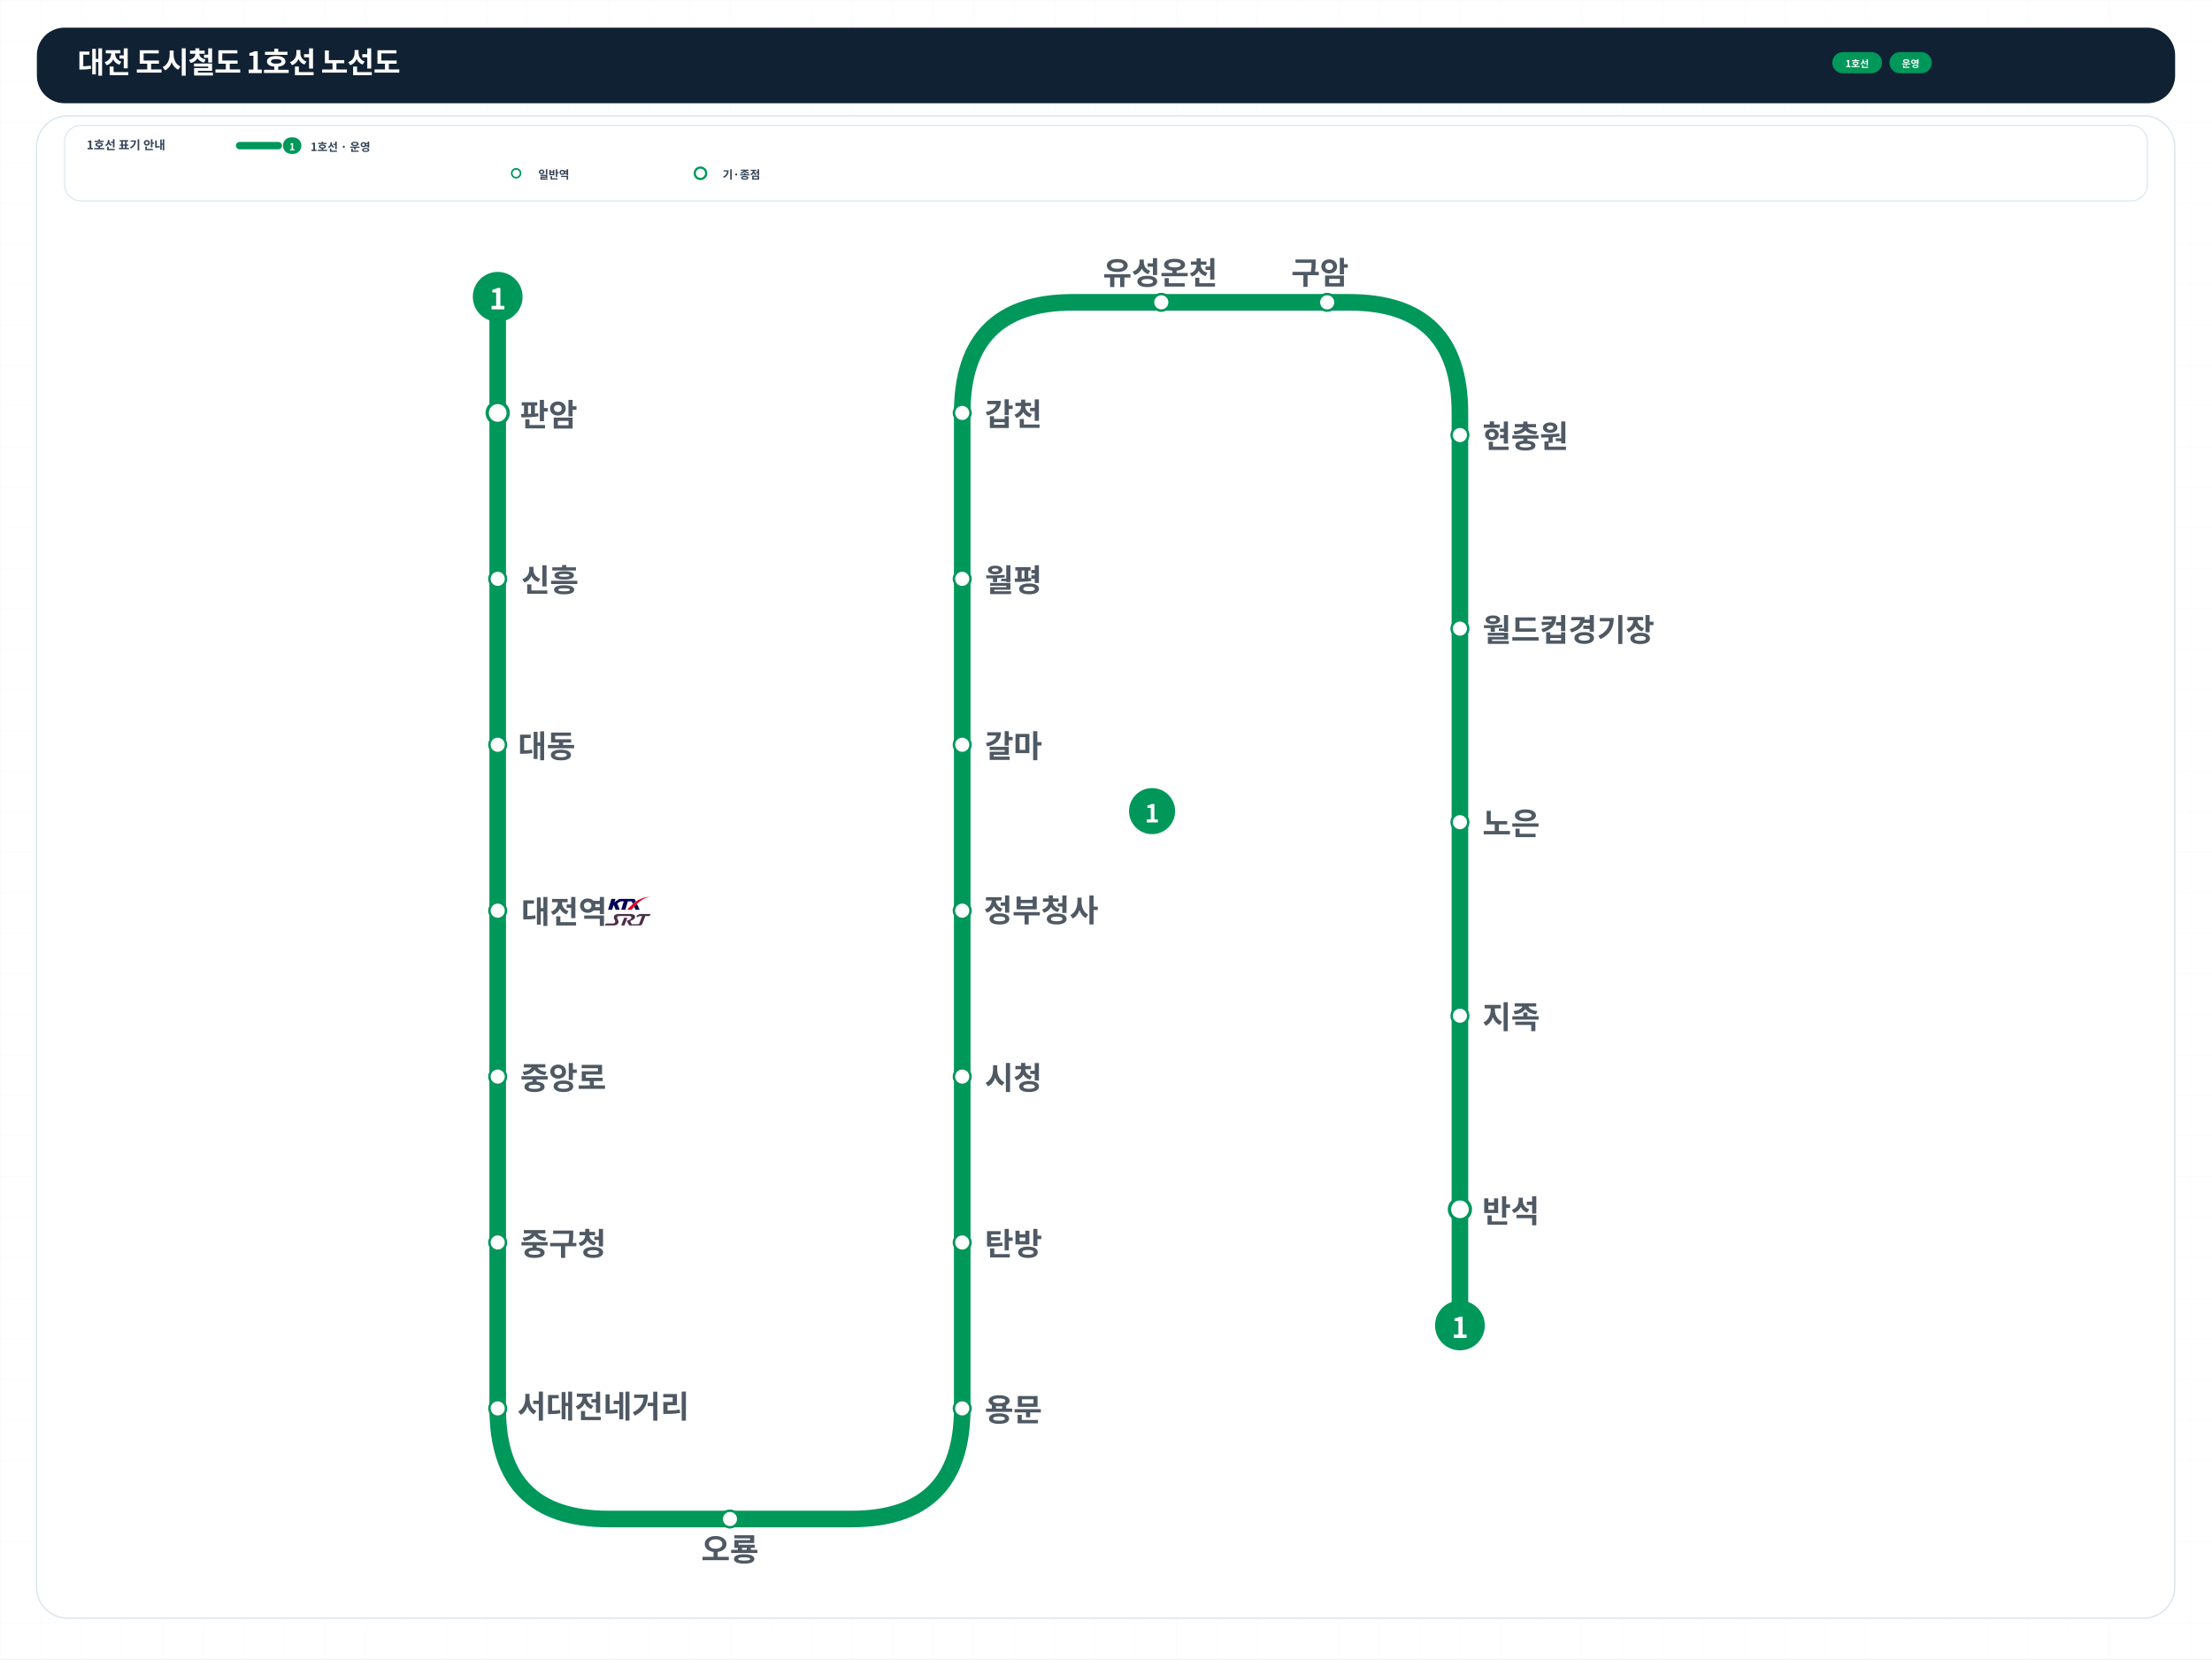
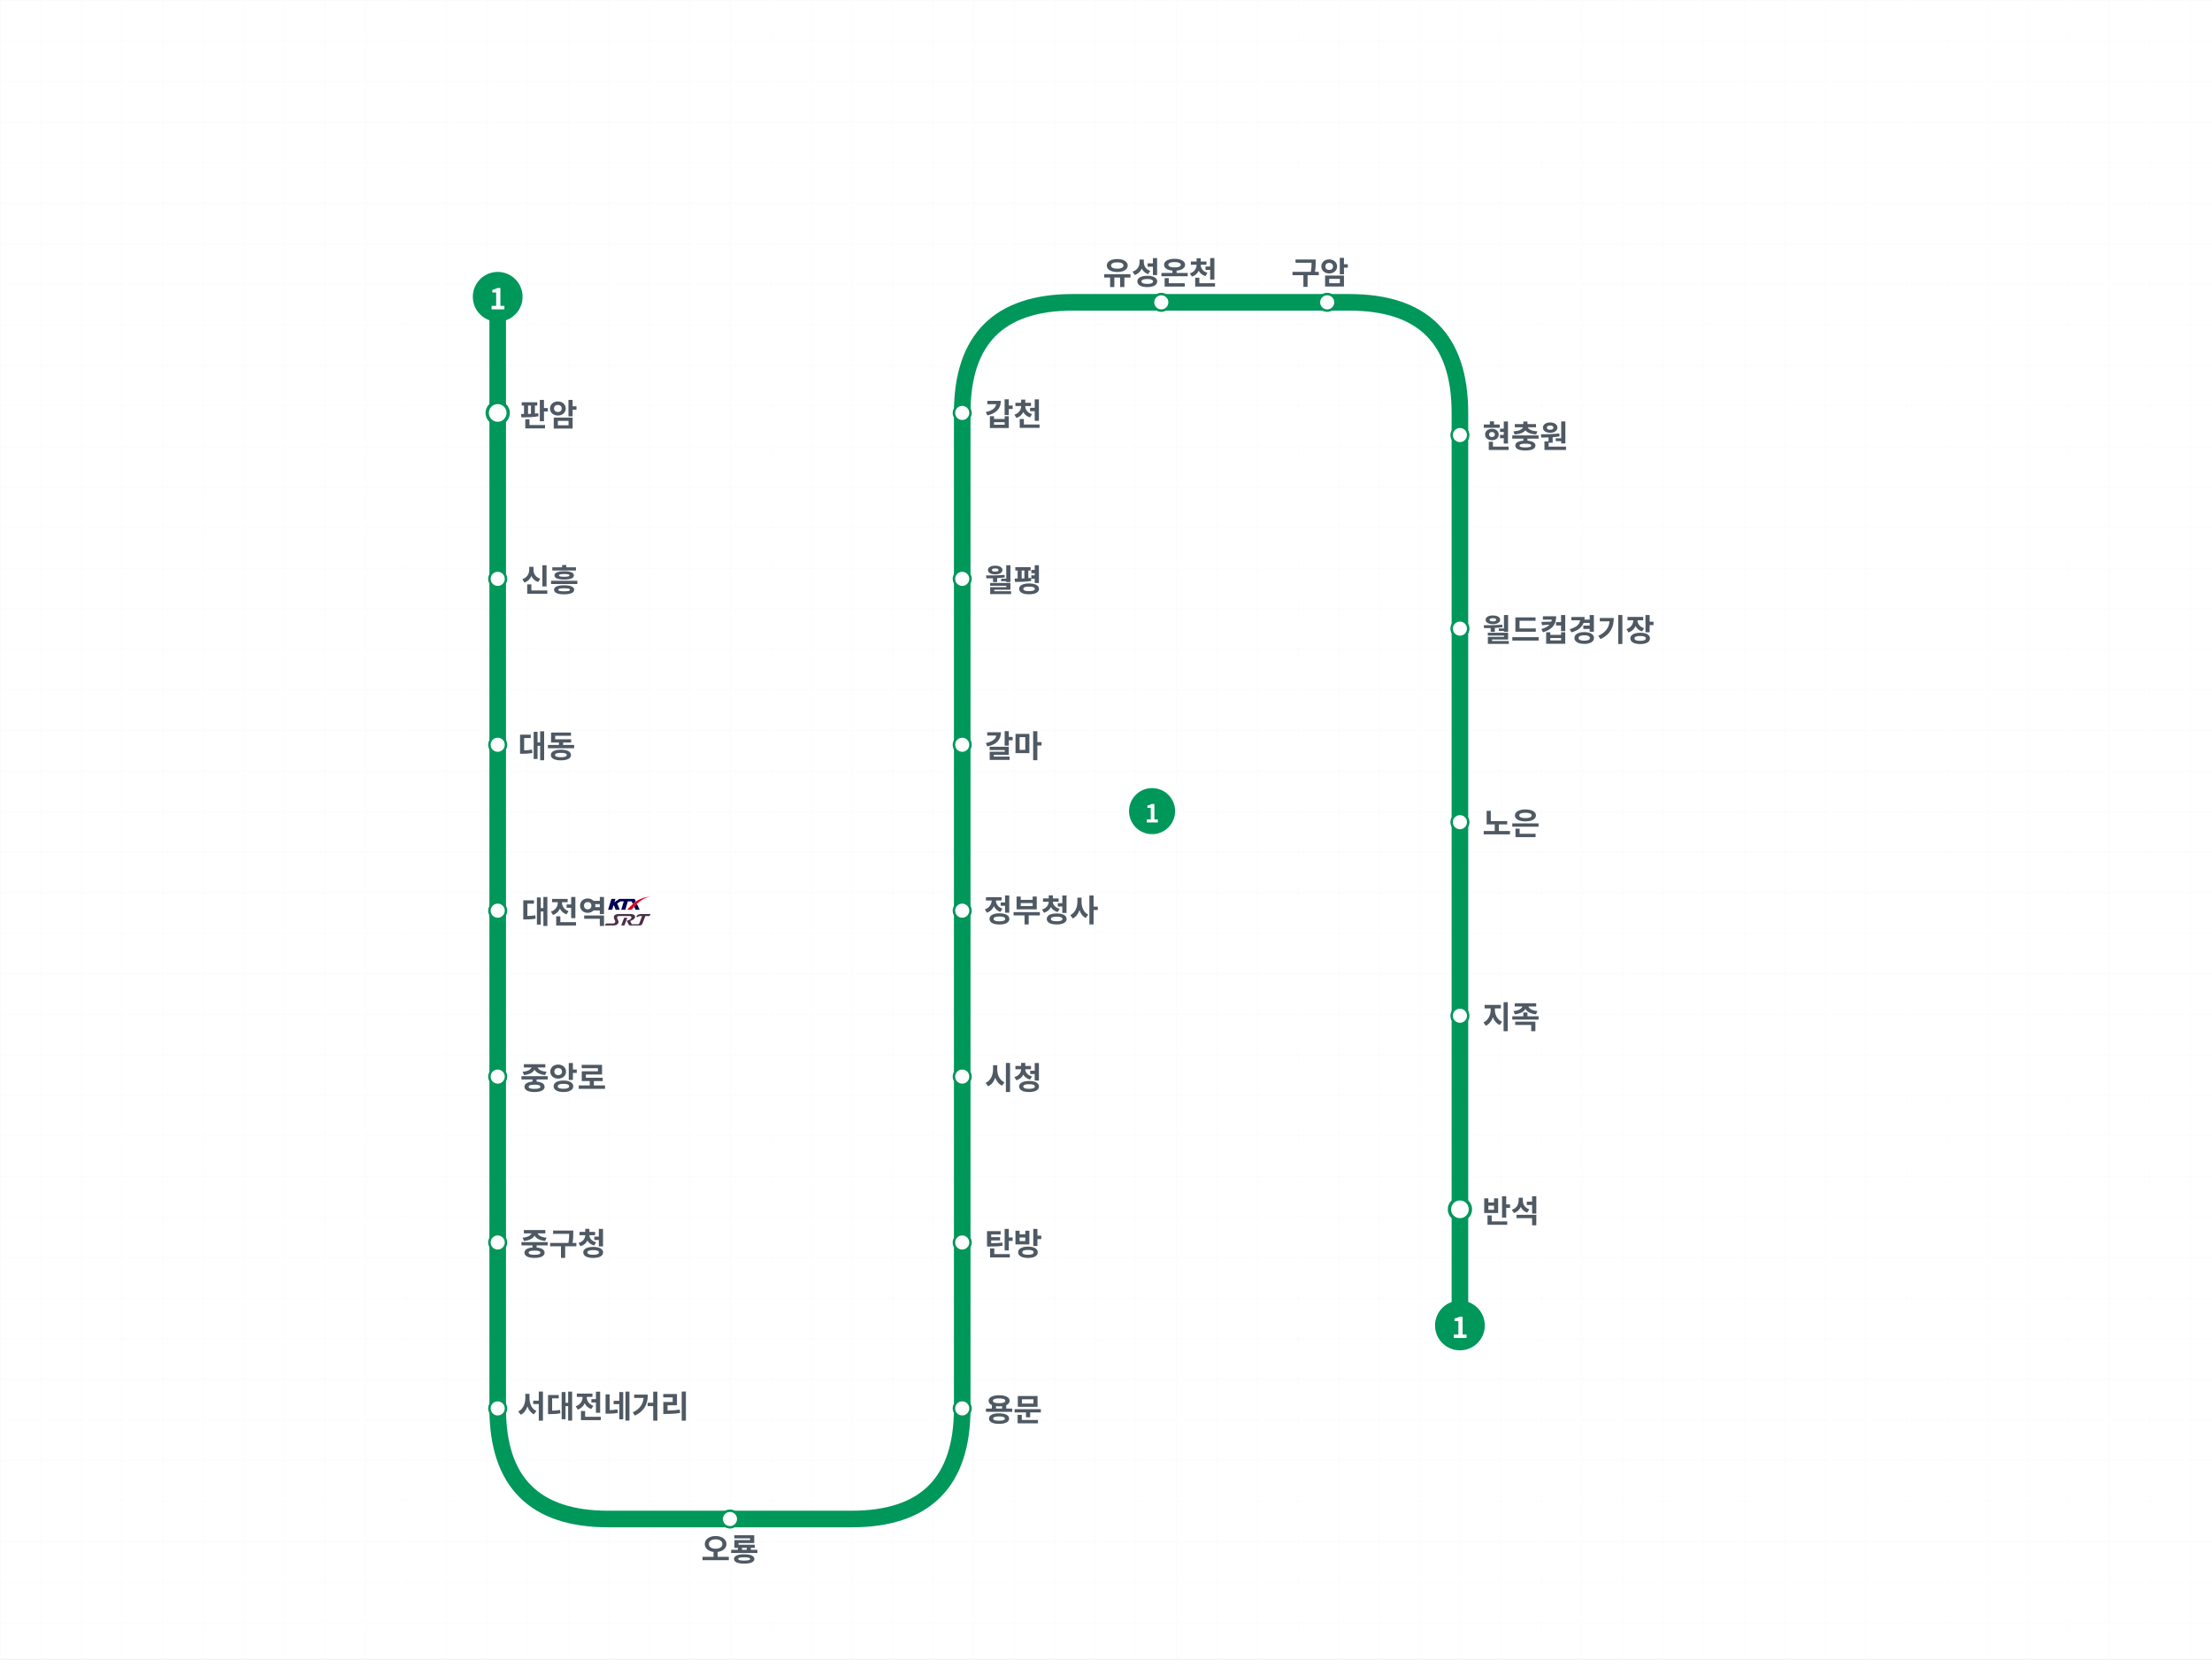
<svg xmlns="http://www.w3.org/2000/svg" width="2400" height="1800" viewBox="0 0 2400 1800" role="img" aria-labelledby="map-title map-description" preserveAspectRatio="xMidYMid meet" id="daejeon-metro-line1-sma-v4-lowered-ktx-srt" data-family="easy-subway-sma-v4" data-base-unit-u="8px" data-line-width="18px" data-grid="3u" data-corner-radius="2.5u" data-parallel-gap="0.25u" data-octolinear="true" data-octolinear-angles="0,45,90,135,180,225,270,315" data-font-policy="Pretendard-only" version="1.1" data-normalized-reference="easy_subway_sma_v4" data-legacy-map-cleanup="complete" data-node-line-label-audit="2026-07-25" data-map-scope="daejeon-metro-line1-active-only" data-ordinary-node-radius="9px" data-terminal-node-radius="11.4px" data-transfer-badge-radius="16.683px" data-transfer-shell-outline-width="55.318px" data-transfer-shell-fill-width="43.903px" data-station-label-size="34px" data-transfer-label-size="38px" data-active-transfer-count="0" data-station-node-label-audit="passed-2026-07-25" data-map-geometry="schematic-not-geospatial" data-map-content-vertical-offset="88px" data-top-overlap-fix="complete" data-rail-service-markers="대전역:KTX,SRT" data-rail-service-marker-count="1" data-rail-service-logo-source="easy-subway-daejeon-v1-sma-v4-normalized.svg">
  <defs id="defs1">
    <pattern id="subtle-background-grid-pattern" width="44" height="44" patternUnits="userSpaceOnUse">
      <path d="M 44 0 L 0 0 0 44" fill="none" stroke="#E9F1F6" stroke-width="0.72" id="path1" />
    </pattern>
    <clipPath id="rounded-map-card-clip-area">
      <rect x="40" y="126" width="2320" height="1630" rx="34" ry="34" id="rect1" />
    </clipPath>
    <style id="style1">
    #daejeon-metro-line1-sma-v4-lowered-ktx-srt { font-family:Pretendard, "Noto Sans CJK KR", sans-serif; }
    #daejeon-metro-line1-sma-v4-lowered-ktx-srt text,
    #daejeon-metro-line1-sma-v4-lowered-ktx-srt tspan { font-family:Pretendard, "Noto Sans CJK KR", sans-serif; }
    .ui-title { fill:#FFFFFF; font-size:32px; font-weight:900; letter-spacing:-1px; }
    #route-lines-layer path, .route-line { stroke-linecap:round; stroke-linejoin:round; stroke-miterlimit:1; shape-rendering:geometricPrecision; }
    #station-name-labels-layer text { paint-order:stroke; stroke:#FFFFFF; stroke-width:4px; stroke-linecap:round; stroke-linejoin:round; }
    .station-label { font-size:34px; font-weight:700; fill:#4F5964; letter-spacing:-.22px; }

    /* easy_subway_sma_v4 reference only; no active metro interchange exists on this map. */
    .station-label.transfer-reference { font-size:38px; font-weight:600; }
</style>
  </defs>
  <rect id="page-background" x="0" y="0" width="2400" height="1800" fill="#FFFFFF" />
  <rect id="background-grid-overlay" x="0" y="0" width="2400" height="1800" fill="url(#subtle-background-grid-pattern)" opacity="0.52" />
-   <rect id="header-background-pill" x="40" y="30" width="2320" height="82" rx="30" ry="30" fill="#102133" />
-   <text id="header-title-text" x="84" y="79.267" class="ui-title" fill="#FFFFFF" font-size="32" font-weight="900" letter-spacing="-1">대전 도시철도 1호선 노선도</text>
-   <g class="ui-chip" id="g2">
-     <rect x="1988" y="56.5" width="54" height="23" rx="11.5" fill="#00975A" id="rect2" />
-     <text x="2015" y="68.3" fill="#FFFFFF" font-size="10.5" font-weight="850" text-anchor="middle" dominant-baseline="central" id="text2">1호선</text>
-   </g>
-   <g class="ui-chip" id="g5">
-     <rect x="2050" y="56.5" width="46" height="23" rx="11.5" fill="#00975A" id="rect5" />
-     <text x="2073" y="68.3" fill="#FFFFFF" font-size="10.5" font-weight="850" text-anchor="middle" dominant-baseline="central" id="text5">운영</text>
-   </g>
-   <rect id="main-map-card-background" x="39.622" y="125.622" width="2320" height="1630" rx="34" ry="34" fill="#ffffff" stroke="#d7e5ee" stroke-width="1.4" />
  <g id="map-card-clipped-content-layer" clip-path="url(#rounded-map-card-clip-area)">
    <g id="map-content-positioned-layer" transform="translate(0 88)" data-vertical-offset="88px" data-position-purpose="clear-top-legend-overlap">
      <g id="route-lines-layer">
        <g id="route-line-1" class="route-group" data-state="active">
          <path d="M 540 234 L 540 1440 Q 540 1560 660 1560 L 924 1560 Q 1044 1560 1044 1440 L 1044 360 Q 1044 240 1164 240 L 1464 240 Q 1584 240 1584 360 L 1584 1350" class="route-line" fill="none" stroke="#00975A" stroke-width="18" id="path11" data-reference-width="18" data-line="1" />
        </g>
        <g class="line-terminal-badge" data-role="line-terminal-badge" id="line-terminal-badge-panam">
          <circle cx="540" cy="234" r="27" fill="#00975A" data-role="line-terminal-badge" id="line-terminal-badge-circle-panam" />
          <text x="540" y="234" fill="#FFFFFF" font-size="31.2" font-weight="900" text-anchor="middle" dominant-baseline="central" data-role="line-terminal-badge" id="line-terminal-badge-label-panam">1</text>
        </g>
        <g class="line-terminal-badge" data-role="line-terminal-badge" id="line-terminal-badge-banseok">
          <circle cx="1584" cy="1350" r="27" fill="#00975A" data-role="line-terminal-badge" id="line-terminal-badge-circle-banseok" />
          <text x="1584" y="1350" fill="#FFFFFF" font-size="31.2" font-weight="900" text-anchor="middle" dominant-baseline="central" data-role="line-terminal-badge" id="line-terminal-badge-label-banseok">1</text>
        </g>
      </g>
      <g id="station-symbols-layer">
        <g class="station-symbol terminal" data-line="1" data-station-code="101" data-state="active" id="station-symbol-line1-101" data-station-order="1" data-official-station-name="판암" data-node-role="terminal" data-node-x="540" data-node-y="360" aria-label="판암역">
          <circle cx="540" cy="360" r="11.4" fill="#FFFFFF" stroke="#00975A" stroke-width="3.6" id="station-node-line1-101" data-station-code="101" data-official-station-name="판암" />
        </g>
        <g class="station-symbol ordinary" data-line="1" data-station-code="102" data-state="active" id="station-symbol-line1-102" data-station-order="2" data-official-station-name="신흥" data-node-role="ordinary" data-node-x="540" data-node-y="540" aria-label="신흥역">
          <circle cx="540" cy="540" r="9" fill="#FFFFFF" stroke="#00975A" stroke-width="2.7" id="station-node-line1-102" data-station-code="102" data-official-station-name="신흥" />
        </g>
        <g id="station-symbol-line1-103" class="station-symbol ordinary" data-line="1" data-station-code="103" data-state="active" aria-label="대동역" data-station-order="3" data-official-station-name="대동" data-node-role="ordinary" data-node-x="540" data-node-y="720">
          <circle id="station-node-line1-103" cx="540" cy="720" r="9" fill="#FFFFFF" stroke="#00975A" stroke-width="2.7" data-station-code="103" data-official-station-name="대동" />
        </g>
        <g id="station-symbol-line1-104" class="station-symbol ordinary" data-line="1" data-station-code="104" data-state="active" aria-label="대전역, KTX·SRT 고속철도 환승" data-station-order="4" data-official-station-name="대전역" data-node-role="ordinary" data-node-x="540" data-node-y="900" data-rail-services="KTX,SRT">
          <circle id="station-node-line1-104" cx="540" cy="900" r="9" fill="#FFFFFF" stroke="#00975A" stroke-width="2.7" data-station-code="104" data-official-station-name="대전역" />
        </g>
        <g class="station-symbol ordinary" data-line="1" data-station-code="105" data-state="active" id="station-symbol-line1-105" data-station-order="5" data-official-station-name="중앙로" data-node-role="ordinary" data-node-x="540" data-node-y="1080" aria-label="중앙로역">
          <circle cx="540" cy="1080" r="9" fill="#FFFFFF" stroke="#00975A" stroke-width="2.7" id="station-node-line1-105" data-station-code="105" data-official-station-name="중앙로" />
        </g>
        <g class="station-symbol ordinary" data-line="1" data-station-code="106" data-state="active" id="station-symbol-line1-106" data-station-order="6" data-official-station-name="중구청" data-node-role="ordinary" data-node-x="540" data-node-y="1260" aria-label="중구청역">
          <circle cx="540" cy="1260" r="9" fill="#FFFFFF" stroke="#00975A" stroke-width="2.7" id="station-node-line1-106" data-station-code="106" data-official-station-name="중구청" />
        </g>
        <g id="station-symbol-line1-107" class="station-symbol ordinary" data-line="1" data-station-code="107" data-state="active" aria-label="서대전네거리역" data-station-order="7" data-official-station-name="서대전네거리" data-node-role="ordinary" data-node-x="540" data-node-y="1440">
          <circle id="station-node-line1-107" cx="540" cy="1440" r="9" fill="#FFFFFF" stroke="#00975A" stroke-width="2.7" data-station-code="107" data-official-station-name="서대전네거리" />
        </g>
        <g class="station-symbol ordinary" data-line="1" data-station-code="108" data-state="active" id="station-symbol-line1-108" data-station-order="8" data-official-station-name="오룡" data-node-role="ordinary" data-node-x="792" data-node-y="1560" aria-label="오룡역">
          <circle cx="792" cy="1560" r="9" fill="#FFFFFF" stroke="#00975A" stroke-width="2.7" id="station-node-line1-108" data-station-code="108" data-official-station-name="오룡" />
        </g>
        <g class="station-symbol ordinary" data-line="1" data-station-code="109" data-state="active" id="station-symbol-line1-109" data-station-order="9" data-official-station-name="용문" data-node-role="ordinary" data-node-x="1044" data-node-y="1440" aria-label="용문역">
          <circle cx="1044" cy="1440" r="9" fill="#FFFFFF" stroke="#00975A" stroke-width="2.7" id="station-node-line1-109" data-station-code="109" data-official-station-name="용문" />
        </g>
        <g class="station-symbol ordinary" data-line="1" data-station-code="110" data-state="active" id="station-symbol-line1-110" data-station-order="10" data-official-station-name="탄방" data-node-role="ordinary" data-node-x="1044" data-node-y="1260" aria-label="탄방역">
          <circle cx="1044" cy="1260" r="9" fill="#FFFFFF" stroke="#00975A" stroke-width="2.7" id="station-node-line1-110" data-station-code="110" data-official-station-name="탄방" />
        </g>
        <g class="station-symbol ordinary" data-line="1" data-station-code="111" data-state="active" id="station-symbol-line1-111" data-station-order="11" data-official-station-name="시청" data-node-role="ordinary" data-node-x="1044" data-node-y="1080" aria-label="시청역">
          <circle cx="1044" cy="1080" r="9" fill="#FFFFFF" stroke="#00975A" stroke-width="2.7" id="station-node-line1-111" data-station-code="111" data-official-station-name="시청" />
        </g>
        <g id="station-symbol-line1-112" class="station-symbol ordinary" data-line="1" data-station-code="112" data-state="active" aria-label="정부청사역" data-station-order="12" data-official-station-name="정부청사" data-node-role="ordinary" data-node-x="1044" data-node-y="900">
          <circle id="station-node-line1-112" cx="1044" cy="900" r="9" fill="#FFFFFF" stroke="#00975A" stroke-width="2.7" data-station-code="112" data-official-station-name="정부청사" />
        </g>
        <g class="station-symbol ordinary" data-line="1" data-station-code="113" data-state="active" id="station-symbol-line1-113" data-station-order="13" data-official-station-name="갈마" data-node-role="ordinary" data-node-x="1044" data-node-y="720" aria-label="갈마역">
          <circle cx="1044" cy="720" r="9" fill="#FFFFFF" stroke="#00975A" stroke-width="2.7" id="station-node-line1-113" data-station-code="113" data-official-station-name="갈마" />
        </g>
        <g class="station-symbol ordinary" data-line="1" data-station-code="114" data-state="active" id="station-symbol-line1-114" data-station-order="14" data-official-station-name="월평" data-node-role="ordinary" data-node-x="1044" data-node-y="540" aria-label="월평역">
          <circle cx="1044" cy="540" r="9" fill="#FFFFFF" stroke="#00975A" stroke-width="2.7" id="station-node-line1-114" data-station-code="114" data-official-station-name="월평" />
        </g>
        <g class="station-symbol ordinary" data-line="1" data-station-code="115" data-state="active" id="station-symbol-line1-115" data-station-order="15" data-official-station-name="갑천" data-node-role="ordinary" data-node-x="1044" data-node-y="360" aria-label="갑천역">
          <circle cx="1044" cy="360" r="9" fill="#FFFFFF" stroke="#00975A" stroke-width="2.7" id="station-node-line1-115" data-station-code="115" data-official-station-name="갑천" />
        </g>
        <g id="station-symbol-line1-116" class="station-symbol ordinary" data-line="1" data-station-code="116" data-state="active" aria-label="유성온천역" data-station-order="16" data-official-station-name="유성온천" data-node-role="ordinary" data-node-x="1260" data-node-y="240">
          <circle id="station-node-line1-116" cx="1260" cy="240" r="9" fill="#FFFFFF" stroke="#00975A" stroke-width="2.7" data-station-code="116" data-official-station-name="유성온천" />
        </g>
        <g class="station-symbol ordinary" data-line="1" data-station-code="117" data-state="active" id="station-symbol-line1-117" data-station-order="17" data-official-station-name="구암" data-node-role="ordinary" data-node-x="1440" data-node-y="240" aria-label="구암역">
          <circle cx="1440" cy="240" r="9" fill="#FFFFFF" stroke="#00975A" stroke-width="2.7" id="station-node-line1-117" data-station-code="117" data-official-station-name="구암" />
        </g>
        <g class="station-symbol ordinary" data-line="1" data-station-code="118" data-state="active" id="station-symbol-line1-118" data-station-order="18" data-official-station-name="현충원" data-node-role="ordinary" data-node-x="1584" data-node-y="384" aria-label="현충원역">
          <circle cx="1584" cy="384" r="9" fill="#FFFFFF" stroke="#00975A" stroke-width="2.7" id="station-node-line1-118" data-station-code="118" data-official-station-name="현충원" />
        </g>
        <g class="station-symbol ordinary" data-line="1" data-station-code="119" data-state="active" id="station-symbol-line1-119" data-station-order="19" data-official-station-name="월드컵경기장" data-node-role="ordinary" data-node-x="1584" data-node-y="594" aria-label="월드컵경기장역">
          <circle cx="1584" cy="594" r="9" fill="#FFFFFF" stroke="#00975A" stroke-width="2.7" id="station-node-line1-119" data-station-code="119" data-official-station-name="월드컵경기장" />
        </g>
        <g class="station-symbol ordinary" data-line="1" data-station-code="120" data-state="active" id="station-symbol-line1-120" data-station-order="20" data-official-station-name="노은" data-node-role="ordinary" data-node-x="1584" data-node-y="804" aria-label="노은역">
          <circle cx="1584" cy="804" r="9" fill="#FFFFFF" stroke="#00975A" stroke-width="2.7" id="station-node-line1-120" data-station-code="120" data-official-station-name="노은" />
        </g>
        <g class="station-symbol ordinary" data-line="1" data-station-code="121" data-state="active" id="station-symbol-line1-121" data-station-order="21" data-official-station-name="지족" data-node-role="ordinary" data-node-x="1584" data-node-y="1014" aria-label="지족역">
          <circle cx="1584" cy="1014" r="9" fill="#FFFFFF" stroke="#00975A" stroke-width="2.7" id="station-node-line1-121" data-station-code="121" data-official-station-name="지족" />
        </g>
        <g class="station-symbol terminal" data-line="1" data-station-code="122" data-state="active" id="station-symbol-line1-122" data-station-order="22" data-official-station-name="반석" data-node-role="terminal" data-node-x="1584" data-node-y="1224" aria-label="반석역">
          <circle cx="1584" cy="1224" r="11.4" fill="#FFFFFF" stroke="#00975A" stroke-width="3.6" id="station-node-line1-122" data-station-code="122" data-official-station-name="반석" />
        </g>
      </g>
      <g id="station-name-labels-layer">
        <text id="station-label-line1-101" class="station-label terminal" x="564.076" y="374.295" text-anchor="start" font-size="34" font-weight="700" fill="#4F5964" data-label-role="terminal" data-line="1" data-station-code="101" data-full-official-name="판암" data-label-side="E" data-node-x="540" data-node-y="360" data-status="active" data-station-order="1" aria-label="판암역">
          <tspan class="station-main" x="564.076" dy="0" id="station-label-line1-101-main">판암</tspan>
        </text>
        <text id="station-label-line1-102" class="station-label ordinary" x="565.459" y="553.727" text-anchor="start" font-size="34" font-weight="700" fill="#4F5964" data-label-role="ordinary" data-line="1" data-station-code="102" data-full-official-name="신흥" data-label-side="E" data-node-x="540" data-node-y="540" data-status="active" data-station-order="2" aria-label="신흥역">
          <tspan class="station-main" x="565.459" dy="0" id="station-label-line1-102-main">신흥</tspan>
        </text>
        <text id="station-label-line1-103" class="station-label ordinary" x="561.973" y="733.865" text-anchor="start" font-size="34" font-weight="700" fill="#4F5964" data-label-role="ordinary" data-line="1" data-station-code="103" data-full-official-name="대동" data-label-side="E" data-node-x="540" data-node-y="720" data-status="active" data-station-order="3" aria-label="대동역">
          <tspan id="station-label-line1-103-main" class="station-main" x="561.973" dy="0">대동</tspan>
        </text>
        <text id="station-label-line1-104" class="station-label ordinary" x="565.466" y="913.597" text-anchor="start" font-size="34" font-weight="700" fill="#4F5964" data-label-role="ordinary" data-line="1" data-station-code="104" data-full-official-name="대전역" data-label-side="E" data-node-x="540" data-node-y="900" data-status="active" data-station-order="4" aria-label="대전역, KTX·SRT 고속철도 환승" data-rail-services="KTX,SRT">
          <tspan id="station-label-line1-104-main" class="station-main" x="565.466" dy="0">대전역</tspan>
        </text>
        <g id="rail-service-marks-line1-104" class="rail-service-marks" data-station-code="104" data-station-name="대전역" data-services="KTX,SRT" data-logo-mode="inline-svg-paths" data-logo-source="easy-subway-daejeon-v1-sma-v4-normalized.svg" data-family-component="sma-v4-rail-service-marks" aria-label="대전역 KTX·SRT 고속철도 환승" pointer-events="none">
          <g id="rail-service-ktx-line1-104" transform="matrix(0.04747153,0,0,0.04499839,659.7635,884.8295)" aria-label="KTX" data-logo="KTX" data-role="station-rail-service-logo" data-station-code="104" style="stroke-width:0.947">
            <path id="rail-service-ktx-blue-path-line1-104" d="m 660,175 -36,37 -28,32 32,71 h 93 z m -522,-40 1,-1 1,1 -1,1 z M 0,315 h 93 l 15,-50 v -3 l 3,-7 2,-10 3,-7 4,-17 2,-3 11,-7 2,1 21,58 18,45 h 92 l -2,-8 -2,-3 -1,-5 -2,-3 -1,-5 -2,-3 -1,-5 -10,-24 -1,-5 -2,-3 -1,-5 -2,-3 -30,-81 76,-49 h 73 l 1,1 -7,21 -4,17 -3,7 -6,24 -3,7 -4,17 -3,7 -6,24 -3,7 v 3 l -20,67 h 93 l 9,-29 v -3 l 3,-7 4,-17 3,-7 4,-17 3,-7 6,-24 3,-7 4,-17 3,-7 4,-17 3,-7 6,-24 3,-7 v -3 l 2,-2 h 85 l 4,6 24,56 25,-23 23,-19 6,-9 9,-10 2,-5 -24,-55 H 255 l -115,81 -1,-2 11,-13 19,-66 H 76 Z" fill="#000055" fill-rule="evenodd" style="stroke-width:0.947" />
            <path id="rail-service-ktx-red-path-line1-104" d="m 958,0 h -9 l -1,1 -15,1 -1,1 -38,5 -25,5 -9,3 h -4 l -40,11 -43,15 -36,15 -39,19 -19,11 -30,20 -28,21 -50,43 -69,69 -46,51 -20,24 h 102 l 55,-69 46,-51 61,-59 46,-38 25,-18 28,-18 48,-25 42,-17 h 3 l 6,-3 22,-7 z" fill="#e00024" fill-rule="evenodd" style="stroke-width:0.947" />
          </g>
          <g id="rail-service-srt-line1-104" transform="matrix(0.05199267,0,0,0.04928398,656.1119,903.6381)" aria-label="SRT" data-logo="SRT" data-role="station-rail-service-logo" data-station-code="104" style="stroke-width:0.947">
            <path id="rail-service-srt-path-line1-104" d="m 473,82 h -68 l -61,170 h 67 z M 1,252 h 187 l 1,-1 h 9 l 1,-1 12,-1 17,-4 12,-4 18,-10 14,-14 6,-9 6,-13 3,-13 v -21 l -1,-1 -1,-10 -7,-19 -13,-26 -6,-20 V 70 l 5,-11 9,-8 13,-5 18,-1 1,-1 224,1 7,2 9,5 5,5 6,12 1,8 -1,1 -1,10 -8,15 -12,12 -15,10 -35,15 -21,7 h -4 l 5,13 39,80 6,6 7,4 7,2 h 199 l 4,1 1,-1 13,-1 9,-3 16,-9 12,-12 6,-9 8,-18 3,-11 2,-3 3,-11 2,-3 2,-8 2,-3 2,-8 2,-3 3,-11 2,-3 32,-90 1,-1 h 78 l 6,-2 7,-7 20,-36 H 751 l -1,1 -20,2 -18,5 -15,7 -13,9 -11,11 -7,10 -8,19 h 37 l 11,-10 8,-4 14,-4 h 10 l 1,-1 h 39 l 1,1 -61,169 -5,5 -12,4 H 565 l -7,-13 v -2 l -6,-11 v -2 l -6,-11 -13,-30 4,-3 10,-3 25,-12 24,-15 10,-8 11,-11 7,-9 6,-11 3,-9 1,-20 -5,-16 -9,-13 -6,-5 L 602,13 586,7 574,4 557,2 556,1 H 545 L 544,0 H 281 l -1,1 -16,1 -18,4 -14,5 -12,6 -13,10 -8,10 -5,10 -3,12 v 22 l 4,18 8,21 11,22 5,18 v 17 l -2,6 -5,8 -9,8 -10,5 -10,3 -12,1 -1,1 H 33 l -8,3 -6,6 z" fill="#4c2f48" fill-rule="evenodd" style="stroke-width:0.947" />
          </g>
        </g>
        <text id="station-label-line1-105" class="station-label ordinary" x="564.404" y="1093.727" text-anchor="start" font-size="34" font-weight="700" fill="#4F5964" data-label-role="ordinary" data-line="1" data-station-code="105" data-full-official-name="중앙로" data-label-side="E" data-node-x="540" data-node-y="1080" data-status="active" data-station-order="5" aria-label="중앙로역">
          <tspan class="station-main" x="564.404" dy="0" id="station-label-line1-105-main">중앙로</tspan>
        </text>
        <text id="station-label-line1-106" class="station-label ordinary" x="564.404" y="1273.727" text-anchor="start" font-size="34" font-weight="700" fill="#4F5964" data-label-role="ordinary" data-line="1" data-station-code="106" data-full-official-name="중구청" data-label-side="E" data-node-x="540" data-node-y="1260" data-status="active" data-station-order="6" aria-label="중구청역">
          <tspan class="station-main" x="564.404" dy="0" id="station-label-line1-106-main">중구청</tspan>
        </text>
        <text id="station-label-line1-107" class="station-label ordinary" x="561.278" y="1450.253" text-anchor="start" font-size="34" font-weight="700" fill="#4F5964" data-label-role="ordinary" data-line="1" data-station-code="107" data-full-official-name="서대전네거리" data-label-side="W" data-node-x="540" data-node-y="1440" data-status="active" data-layout-adjustment="sma-v4-collision-cleanup-v2" data-station-order="7" aria-label="서대전네거리역">
          <tspan id="station-label-line1-107-main" class="station-main" x="561.278" dy="0">서대전네거리</tspan>
        </text>
        <text id="station-label-line1-108" class="station-label ordinary" x="792" y="1605.333" text-anchor="middle" font-size="34" font-weight="700" fill="#4F5964" data-label-role="ordinary" data-line="1" data-station-code="108" data-full-official-name="오룡" data-label-side="S" data-node-x="792" data-node-y="1560" data-status="active" data-station-order="8" aria-label="오룡역">
          <tspan class="station-main" x="792" dy="0" id="station-label-line1-108-main">오룡</tspan>
        </text>
        <text id="station-label-line1-109" class="station-label ordinary" x="1068.404" y="1453.727" text-anchor="start" font-size="34" font-weight="700" fill="#4F5964" data-label-role="ordinary" data-line="1" data-station-code="109" data-full-official-name="용문" data-label-side="E" data-node-x="1044" data-node-y="1440" data-status="active" data-station-order="9" aria-label="용문역">
          <tspan class="station-main" x="1068.404" dy="0" id="station-label-line1-109-main">용문</tspan>
        </text>
        <text id="station-label-line1-110" class="station-label ordinary" x="1068.404" y="1273.727" text-anchor="start" font-size="34" font-weight="700" fill="#4F5964" data-label-role="ordinary" data-line="1" data-station-code="110" data-full-official-name="탄방" data-label-side="E" data-node-x="1044" data-node-y="1260" data-status="active" data-station-order="10" aria-label="탄방역">
          <tspan class="station-main" x="1068.404" dy="0" id="station-label-line1-110-main">탄방</tspan>
        </text>
        <text id="station-label-line1-111" class="station-label ordinary" x="1068.404" y="1093.727" text-anchor="start" font-size="34" font-weight="700" fill="#4F5964" data-label-role="ordinary" data-line="1" data-station-code="111" data-full-official-name="시청" data-label-side="E" data-node-x="1044" data-node-y="1080" data-status="active" data-station-order="11" aria-label="시청역">
          <tspan class="station-main" x="1068.404" dy="0" id="station-label-line1-111-main">시청</tspan>
        </text>
        <text id="station-label-line1-112" class="station-label ordinary" x="1067.295" y="911.945" text-anchor="start" font-size="34" font-weight="700" fill="#4F5964" data-label-role="ordinary" data-line="1" data-station-code="112" data-full-official-name="정부청사" data-label-side="E" data-node-x="1044" data-node-y="900" data-status="active" data-station-order="12" aria-label="정부청사역">
          <tspan id="station-label-line1-112-main" class="station-main" x="1067.295" dy="0">정부청사</tspan>
        </text>
        <text id="station-label-line1-113" class="station-label ordinary" x="1068.404" y="733.727" text-anchor="start" font-size="34" font-weight="700" fill="#4F5964" data-label-role="ordinary" data-line="1" data-station-code="113" data-full-official-name="갈마" data-label-side="E" data-node-x="1044" data-node-y="720" data-status="active" data-station-order="13" aria-label="갈마역">
          <tspan class="station-main" x="1068.404" dy="0" id="station-label-line1-113-main">갈마</tspan>
        </text>
        <text id="station-label-line1-114" class="station-label ordinary" x="1068.404" y="553.727" text-anchor="start" font-size="34" font-weight="700" fill="#4F5964" data-label-role="ordinary" data-line="1" data-station-code="114" data-full-official-name="월평" data-label-side="E" data-node-x="1044" data-node-y="540" data-status="active" data-station-order="14" aria-label="월평역">
          <tspan class="station-main" x="1068.404" dy="0" id="station-label-line1-114-main">월평</tspan>
        </text>
        <text id="station-label-line1-115" class="station-label ordinary" x="1068.404" y="373.727" text-anchor="start" font-size="34" font-weight="700" fill="#4F5964" data-label-role="ordinary" data-line="1" data-station-code="115" data-full-official-name="갑천" data-label-side="E" data-node-x="1044" data-node-y="360" data-status="active" data-station-order="15" aria-label="갑천역">
          <tspan class="station-main" x="1068.404" dy="0" id="station-label-line1-115-main">갑천</tspan>
        </text>
        <text id="station-label-line1-116" class="station-label ordinary" x="1258.884" y="220.436" text-anchor="middle" font-size="34" font-weight="700" fill="#4F5964" data-label-role="ordinary" data-line="1" data-station-code="116" data-full-official-name="유성온천" data-label-side="N" data-node-x="1260" data-node-y="240" data-status="active" data-station-order="16" aria-label="유성온천역">
          <tspan id="station-label-line1-116-main" class="station-main" x="1258.884" dy="0">유성온천</tspan>
        </text>
        <text id="station-label-line1-117" class="station-label ordinary" x="1432.144" y="220.179" text-anchor="middle" font-size="34" font-weight="700" fill="#4F5964" data-label-role="ordinary" data-line="1" data-station-code="117" data-full-official-name="구암" data-label-side="N" data-node-x="1440" data-node-y="240" data-status="active" data-station-order="17" aria-label="구암역">
          <tspan class="station-main" x="1432.144" dy="0" id="station-label-line1-117-main">구암</tspan>
        </text>
        <text id="station-label-line1-118" class="station-label ordinary" x="1608.404" y="397.727" text-anchor="start" font-size="34" font-weight="700" fill="#4F5964" data-label-role="ordinary" data-line="1" data-station-code="118" data-full-official-name="현충원" data-label-side="E" data-node-x="1584" data-node-y="384" data-status="active" data-station-order="18" aria-label="현충원역">
          <tspan class="station-main" x="1608.404" dy="0" id="station-label-line1-118-main">현충원</tspan>
        </text>
        <text id="station-label-line1-119" class="station-label ordinary" x="1608.404" y="607.727" text-anchor="start" font-size="34" font-weight="700" fill="#4F5964" data-label-role="ordinary" data-line="1" data-station-code="119" data-full-official-name="월드컵경기장" data-label-side="E" data-node-x="1584" data-node-y="594" data-status="active" data-station-order="19" aria-label="월드컵경기장역">
          <tspan class="station-main" x="1608.404" dy="0" id="station-label-line1-119-main">월드컵경기장</tspan>
        </text>
        <text id="station-label-line1-120" class="station-label ordinary" x="1608.404" y="817.727" text-anchor="start" font-size="34" font-weight="700" fill="#4F5964" data-label-role="ordinary" data-line="1" data-station-code="120" data-full-official-name="노은" data-label-side="E" data-node-x="1584" data-node-y="804" data-status="active" data-station-order="20" aria-label="노은역">
          <tspan class="station-main" x="1608.404" dy="0" id="station-label-line1-120-main">노은</tspan>
        </text>
        <text id="station-label-line1-121" class="station-label ordinary" x="1608.404" y="1027.727" text-anchor="start" font-size="34" font-weight="700" fill="#4F5964" data-label-role="ordinary" data-line="1" data-station-code="121" data-full-official-name="지족" data-label-side="E" data-node-x="1584" data-node-y="1014" data-status="active" data-station-order="21" aria-label="지족역">
          <tspan class="station-main" x="1608.404" dy="0" id="station-label-line1-121-main">지족</tspan>
        </text>
        <text id="station-label-line1-122" class="station-label terminal" x="1608.076" y="1238.295" text-anchor="start" font-size="34" font-weight="700" fill="#4F5964" data-label-role="terminal" data-line="1" data-station-code="122" data-full-official-name="반석" data-label-side="E" data-node-x="1584" data-node-y="1224" data-status="active" data-station-order="22" aria-label="반석역">
          <tspan class="station-main" x="1608.076" dy="0" id="station-label-line1-122-main">반석</tspan>
        </text>
      </g>
      <g id="route-number-badges-layer">
        <g class="map-line-number-badge" aria-label="1" id="g206">
          <rect x="1223" y="765" width="54" height="54" rx="27" fill="#00975A" stroke="#FFFFFF" stroke-width="4" id="rect206" />
          <text x="1250" y="792.5" fill="#FFFFFF" font-size="27" font-weight="900" text-anchor="middle" dominant-baseline="central" id="text206">1</text>
        </g>
      </g>
    </g>
  </g>
-   <g id="top-route-line-explanation-layer">
-     <rect x="70" y="136" width="2260" height="82" rx="18" ry="18" fill="#FFFFFF" stroke="#D7E5EE" stroke-width="1.1" id="rect209" />
-     <text x="94" y="162" fill="#344258" font-size="13" font-weight="850" id="text209">1호선 표기 안내</text>
-     <g class="route-line-explanation-item" id="g211">
-       <path d="M 260 158 L 302 158" fill="none" stroke="#00975A" stroke-width="8" stroke-linecap="round" id="path209" />
-       <rect x="307" y="149" width="20" height="18" rx="9" fill="#00975A" id="rect210" />
-       <text x="317.0" y="158.5" fill="#FFFFFF" font-size="10.5" font-weight="900" text-anchor="middle" dominant-baseline="central" id="text210">1</text>
-       <text x="337" y="158.5" fill="#344258" font-size="12.2" font-weight="700" dominant-baseline="central" id="text211">1호선 · 운영</text>
-     </g>
-     <circle cx="560" cy="188" r="4.8" fill="#FFFFFF" stroke="#00975A" stroke-width="1.8" id="circle217" />
-     <text x="584" y="188.5" fill="#344258" font-size="12.2" font-weight="700" dominant-baseline="central" id="text218">일반역</text>
-     <circle cx="760" cy="188" r="6.2" fill="#FFFFFF" stroke="#00975A" stroke-width="2.4" id="circle220" />
-     <text x="784" y="188.5" fill="#344258" font-size="12.2" font-weight="700" dominant-baseline="central" id="text220">기·종점</text>
-   </g>
</svg>
